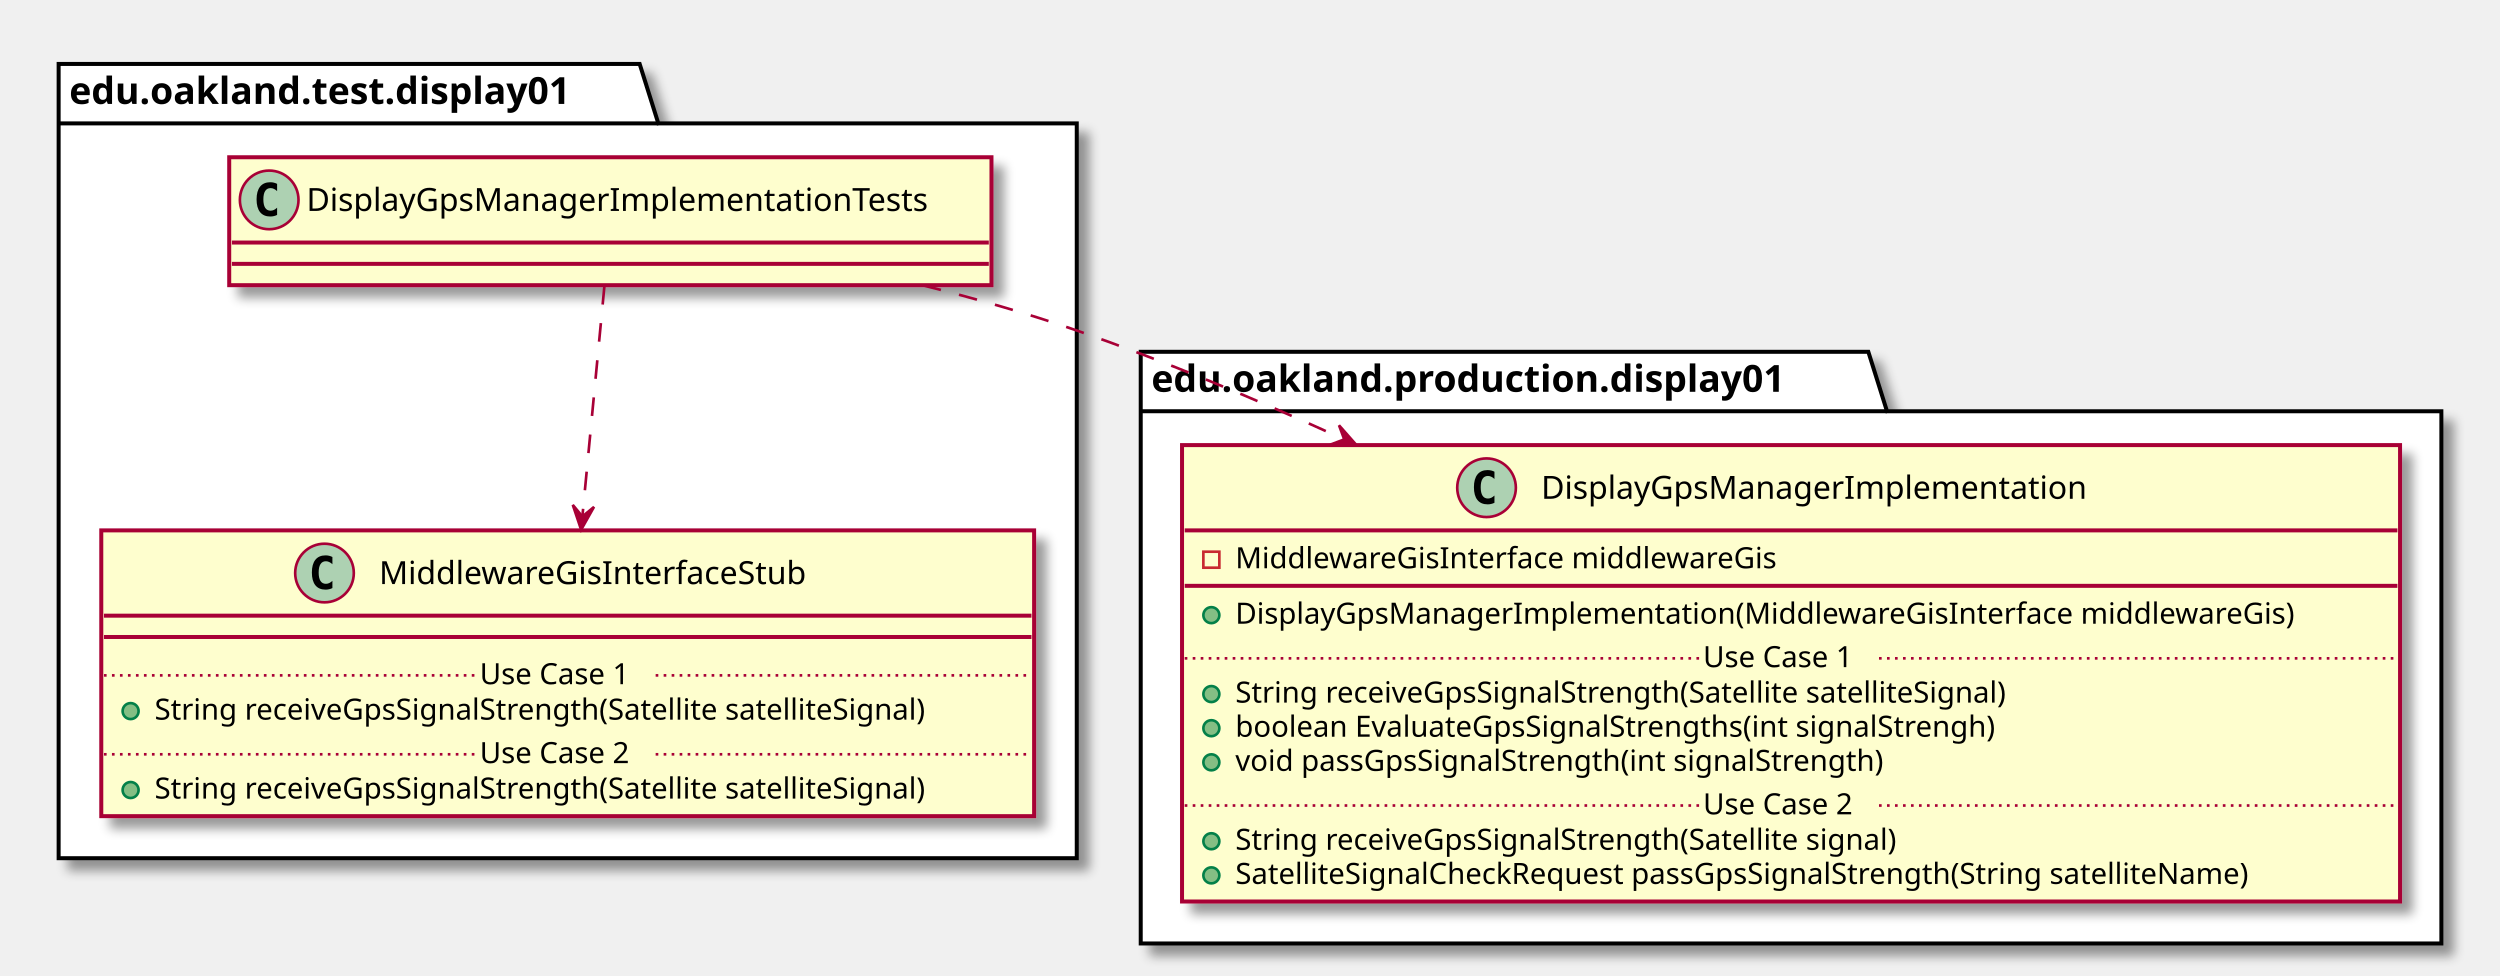
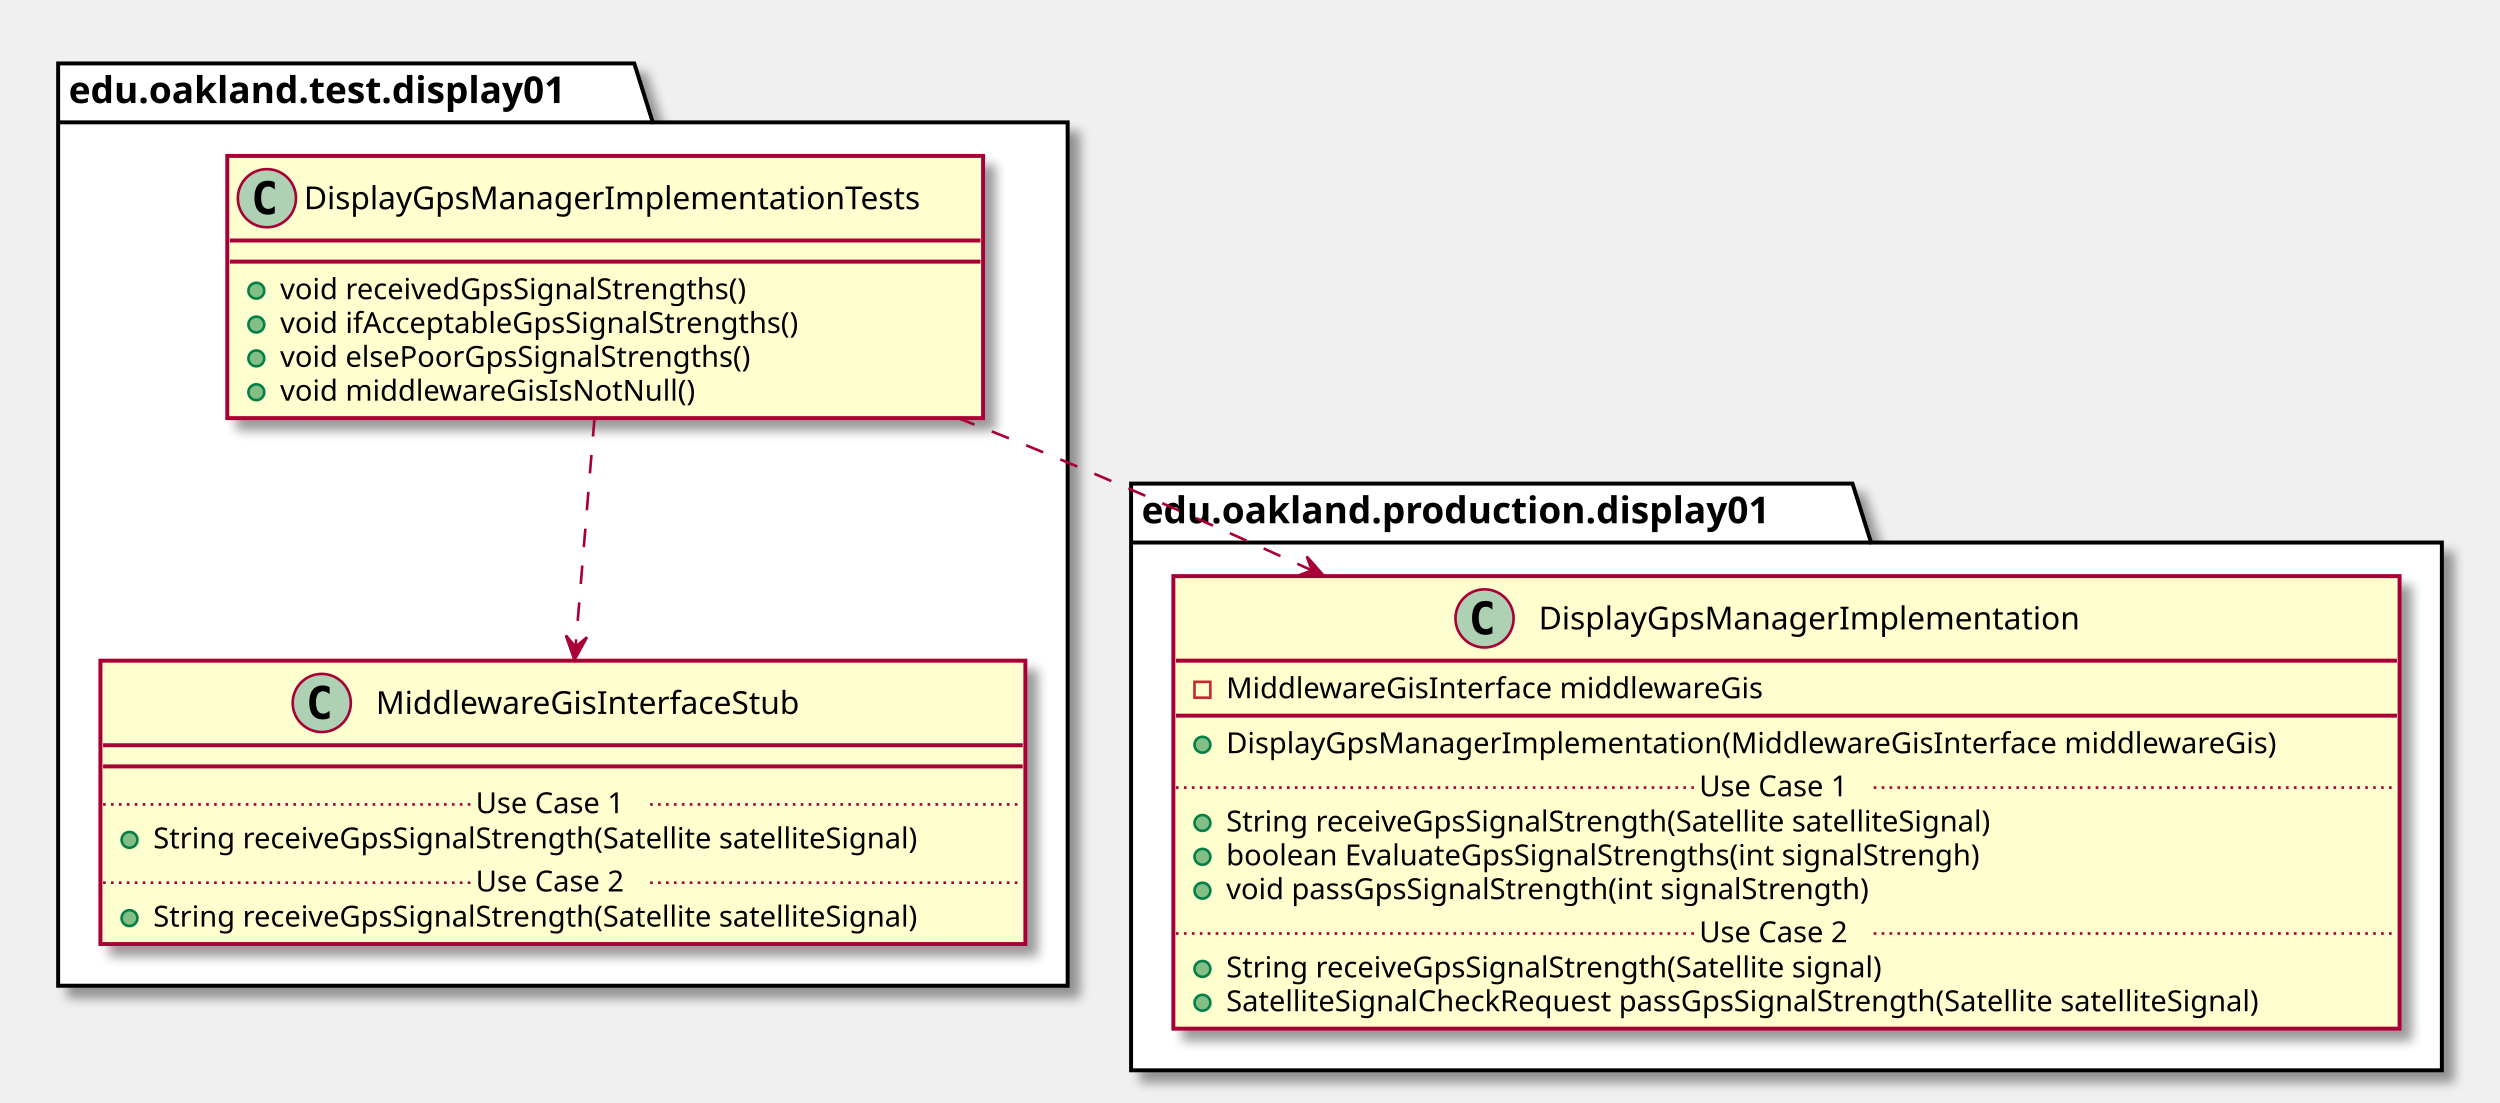
- <svg xmlns="http://www.w3.org/2000/svg" contentScriptType="application/ecmascript" contentStyleType="text/css" height="366px" preserveAspectRatio="none" style="width:938px;height:366px;" version="1.1" viewBox="0 0 938 366" width="938px" zoomAndPan="magnify">
+ <svg xmlns="http://www.w3.org/2000/svg" contentScriptType="application/ecmascript" contentStyleType="text/css" height="417px" preserveAspectRatio="none" style="width:946px;height:417px;" version="1.1" viewBox="0 0 946 417" width="946px" zoomAndPan="magnify">
  <defs>
-     <filter height="300%" id="f1ky8vdkfts5aw" width="300%" x="-1" y="-1">
+     <filter height="300%" id="f1flh72mgv3eq2" width="300%" x="-1" y="-1">
      <feGaussianBlur result="blurOut" stdDeviation="2.0" />
      <feColorMatrix in="blurOut" result="blurOut2" type="matrix" values="0 0 0 0 0 0 0 0 0 0 0 0 0 0 0 0 0 0 .4 0" />
      <feOffset dx="4.0" dy="4.0" in="blurOut2" result="blurOut3" />
      <feBlend in="SourceGraphic" in2="blurOut3" mode="normal" />
    </filter>
  </defs>
  <g>
-     <polygon fill="#FFFFFF" filter="url(#f1ky8vdkfts5aw)" points="22,24,240,24,247,46.297,404,46.297,404,322,22,322,22,24" style="stroke: #000000; stroke-width: 1.5;" />
+     <polygon fill="#FFFFFF" filter="url(#f1flh72mgv3eq2)" points="22,24,240,24,247,46.297,404,46.297,404,373,22,373,22,24" style="stroke: #000000; stroke-width: 1.5;" />
    <line style="stroke: #000000; stroke-width: 1.5;" x1="22" x2="247" y1="46.297" y2="46.297" />
    <text fill="#000000" font-family="sans-serif" font-size="14" font-weight="bold" lengthAdjust="spacingAndGlyphs" textLength="212" x="26" y="38.995">edu.oakland.test.display01</text>
-     <polygon fill="#FFFFFF" filter="url(#f1ky8vdkfts5aw)" points="428,132,701,132,708,154.297,916,154.297,916,354,428,354,428,132" style="stroke: #000000; stroke-width: 1.5;" />
-     <line style="stroke: #000000; stroke-width: 1.5;" x1="428" x2="708" y1="154.297" y2="154.297" />
-     <text fill="#000000" font-family="sans-serif" font-size="14" font-weight="bold" lengthAdjust="spacingAndGlyphs" textLength="267" x="432" y="146.995">edu.oakland.production.display01</text>
-     <rect fill="#FEFECE" filter="url(#f1ky8vdkfts5aw)" height="48" id="DisplayGpsManagerImplementationTests" style="stroke: #A80036; stroke-width: 1.5;" width="286" x="86" y="59" />
+     <polygon fill="#FFFFFF" filter="url(#f1flh72mgv3eq2)" points="428,183,701,183,708,205.297,924,205.297,924,405,428,405,428,183" style="stroke: #000000; stroke-width: 1.5;" />
+     <line style="stroke: #000000; stroke-width: 1.5;" x1="428" x2="708" y1="205.297" y2="205.297" />
+     <text fill="#000000" font-family="sans-serif" font-size="14" font-weight="bold" lengthAdjust="spacingAndGlyphs" textLength="267" x="432" y="197.995">edu.oakland.production.display01</text>
+     <rect fill="#FEFECE" filter="url(#f1flh72mgv3eq2)" height="99.219" id="DisplayGpsManagerImplementationTests" style="stroke: #A80036; stroke-width: 1.5;" width="286" x="86" y="59" />
    <ellipse cx="101" cy="75" fill="#ADD1B2" rx="11" ry="11" style="stroke: #A80036; stroke-width: 1.0;" />
    <path d="M103.969,80.641 Q103.391,80.938 102.75,81.078 Q102.109,81.234 101.406,81.234 Q98.906,81.234 97.578,79.594 Q96.266,77.938 96.266,74.812 Q96.266,71.688 97.578,70.031 Q98.906,68.375 101.406,68.375 Q102.109,68.375 102.75,68.531 Q103.406,68.688 103.969,68.984 L103.969,71.703 Q103.344,71.125 102.75,70.859 Q102.156,70.578 101.531,70.578 Q100.188,70.578 99.5,71.656 Q98.812,72.719 98.812,74.812 Q98.812,76.906 99.5,77.984 Q100.188,79.047 101.531,79.047 Q102.156,79.047 102.75,78.781 Q103.344,78.5 103.969,77.922 L103.969,80.641 Z " />
    <text fill="#000000" font-family="sans-serif" font-size="12" lengthAdjust="spacingAndGlyphs" textLength="254" x="115" y="79.154">DisplayGpsManagerImplementationTests</text>
    <line style="stroke: #A80036; stroke-width: 1.5;" x1="87" x2="371" y1="91" y2="91" />
    <line style="stroke: #A80036; stroke-width: 1.5;" x1="87" x2="371" y1="99" y2="99" />
-     <rect fill="#FEFECE" filter="url(#f1ky8vdkfts5aw)" height="107.219" id="MiddlewareGisInterfaceStub" style="stroke: #A80036; stroke-width: 1.5;" width="350" x="38" y="199" />
-     <ellipse cx="121.75" cy="215" fill="#ADD1B2" rx="11" ry="11" style="stroke: #A80036; stroke-width: 1.0;" />
-     <path d="M124.719,220.641 Q124.141,220.938 123.5,221.078 Q122.859,221.234 122.156,221.234 Q119.656,221.234 118.328,219.594 Q117.016,217.938 117.016,214.812 Q117.016,211.688 118.328,210.031 Q119.656,208.375 122.156,208.375 Q122.859,208.375 123.5,208.531 Q124.156,208.688 124.719,208.984 L124.719,211.703 Q124.094,211.125 123.5,210.859 Q122.906,210.578 122.281,210.578 Q120.938,210.578 120.25,211.656 Q119.562,212.719 119.562,214.812 Q119.562,216.906 120.25,217.984 Q120.938,219.047 122.281,219.047 Q122.906,219.047 123.5,218.781 Q124.094,218.5 124.719,217.922 L124.719,220.641 Z " />
-     <text fill="#000000" font-family="sans-serif" font-size="12" lengthAdjust="spacingAndGlyphs" textLength="174" x="142.25" y="219.154">MiddlewareGisInterfaceStub</text>
-     <line style="stroke: #A80036; stroke-width: 1.5;" x1="39" x2="387" y1="231" y2="231" />
-     <line style="stroke: #A80036; stroke-width: 1.5;" x1="39" x2="387" y1="239" y2="239" />
-     <ellipse cx="49" cy="266.805" fill="#84BE84" rx="3" ry="3" style="stroke: #038048; stroke-width: 1.0;" />
-     <text fill="#000000" font-family="sans-serif" font-size="11" lengthAdjust="spacingAndGlyphs" textLength="324" x="58" y="270.015">String receiveGpsSignalStrength(Satellite satelliteSignal)</text>
-     <line style="stroke: #A80036; stroke-width: 1.0; stroke-dasharray: 1.0,2.0;" x1="39" x2="180" y1="253.402" y2="253.402" />
-     <text fill="#000000" font-family="sans-serif" font-size="11" lengthAdjust="spacingAndGlyphs" textLength="66" x="180" y="256.71">Use Case 1</text>
-     <line style="stroke: #A80036; stroke-width: 1.0; stroke-dasharray: 1.0,2.0;" x1="246" x2="387" y1="253.402" y2="253.402" />
-     <ellipse cx="49" cy="296.414" fill="#84BE84" rx="3" ry="3" style="stroke: #038048; stroke-width: 1.0;" />
-     <text fill="#000000" font-family="sans-serif" font-size="11" lengthAdjust="spacingAndGlyphs" textLength="324" x="58" y="299.625">String receiveGpsSignalStrength(Satellite satelliteSignal)</text>
-     <line style="stroke: #A80036; stroke-width: 1.0; stroke-dasharray: 1.0,2.0;" x1="39" x2="180" y1="283.012" y2="283.012" />
-     <text fill="#000000" font-family="sans-serif" font-size="11" lengthAdjust="spacingAndGlyphs" textLength="66" x="180" y="286.32">Use Case 2</text>
-     <line style="stroke: #A80036; stroke-width: 1.0; stroke-dasharray: 1.0,2.0;" x1="246" x2="387" y1="283.012" y2="283.012" />
-     <rect fill="#FEFECE" filter="url(#f1ky8vdkfts5aw)" height="171.242" id="DisplayGpsManagerImplementation" style="stroke: #A80036; stroke-width: 1.5;" width="457" x="443.5" y="167" />
-     <ellipse cx="557.75" cy="183" fill="#ADD1B2" rx="11" ry="11" style="stroke: #A80036; stroke-width: 1.0;" />
-     <path d="M560.719,188.641 Q560.141,188.938 559.5,189.078 Q558.859,189.234 558.156,189.234 Q555.656,189.234 554.328,187.594 Q553.016,185.938 553.016,182.812 Q553.016,179.688 554.328,178.031 Q555.656,176.375 558.156,176.375 Q558.859,176.375 559.5,176.531 Q560.156,176.688 560.719,176.984 L560.719,179.703 Q560.094,179.125 559.5,178.859 Q558.906,178.578 558.281,178.578 Q556.938,178.578 556.25,179.656 Q555.562,180.719 555.562,182.812 Q555.562,184.906 556.25,185.984 Q556.938,187.047 558.281,187.047 Q558.906,187.047 559.5,186.781 Q560.094,186.5 560.719,185.922 L560.719,188.641 Z " />
-     <text fill="#000000" font-family="sans-serif" font-size="12" lengthAdjust="spacingAndGlyphs" textLength="220" x="578.25" y="187.154">DisplayGpsManagerImplementation</text>
-     <line style="stroke: #A80036; stroke-width: 1.5;" x1="444.5" x2="899.5" y1="199" y2="199" />
-     <rect fill="none" height="6" style="stroke: #C82930; stroke-width: 1.0;" width="6" x="451.5" y="207" />
-     <text fill="#000000" font-family="sans-serif" font-size="11" lengthAdjust="spacingAndGlyphs" textLength="222" x="463.5" y="213.21">MiddlewareGisInterface middlewareGis</text>
-     <line style="stroke: #A80036; stroke-width: 1.5;" x1="444.5" x2="899.5" y1="219.805" y2="219.805" />
-     <ellipse cx="454.5" cy="230.805" fill="#84BE84" rx="3" ry="3" style="stroke: #038048; stroke-width: 1.0;" />
-     <text fill="#000000" font-family="sans-serif" font-size="11" lengthAdjust="spacingAndGlyphs" textLength="431" x="463.5" y="234.015">DisplayGpsManagerImplementation(MiddlewareGisInterface middlewareGis)</text>
-     <ellipse cx="454.5" cy="260.414" fill="#84BE84" rx="3" ry="3" style="stroke: #038048; stroke-width: 1.0;" />
-     <text fill="#000000" font-family="sans-serif" font-size="11" lengthAdjust="spacingAndGlyphs" textLength="324" x="463.5" y="263.625">String receiveGpsSignalStrength(Satellite satelliteSignal)</text>
-     <ellipse cx="454.5" cy="273.219" fill="#84BE84" rx="3" ry="3" style="stroke: #038048; stroke-width: 1.0;" />
-     <text fill="#000000" font-family="sans-serif" font-size="11" lengthAdjust="spacingAndGlyphs" textLength="316" x="463.5" y="276.429">boolean EvaluateGpsSignalStrengths(int signalStrengh)</text>
-     <ellipse cx="454.5" cy="286.023" fill="#84BE84" rx="3" ry="3" style="stroke: #038048; stroke-width: 1.0;" />
-     <text fill="#000000" font-family="sans-serif" font-size="11" lengthAdjust="spacingAndGlyphs" textLength="271" x="463.5" y="289.234">void passGpsSignalStrength(int signalStrength)</text>
-     <line style="stroke: #A80036; stroke-width: 1.0; stroke-dasharray: 1.0,2.0;" x1="444.5" x2="639" y1="247.012" y2="247.012" />
-     <text fill="#000000" font-family="sans-serif" font-size="11" lengthAdjust="spacingAndGlyphs" textLength="66" x="639" y="250.32">Use Case 1</text>
-     <line style="stroke: #A80036; stroke-width: 1.0; stroke-dasharray: 1.0,2.0;" x1="705" x2="899.5" y1="247.012" y2="247.012" />
-     <ellipse cx="454.5" cy="315.633" fill="#84BE84" rx="3" ry="3" style="stroke: #038048; stroke-width: 1.0;" />
-     <text fill="#000000" font-family="sans-serif" font-size="11" lengthAdjust="spacingAndGlyphs" textLength="278" x="463.5" y="318.843">String receiveGpsSignalStrength(Satellite signal)</text>
-     <ellipse cx="454.5" cy="328.438" fill="#84BE84" rx="3" ry="3" style="stroke: #038048; stroke-width: 1.0;" />
-     <text fill="#000000" font-family="sans-serif" font-size="11" lengthAdjust="spacingAndGlyphs" textLength="424" x="463.5" y="331.648">SatelliteSignalCheckRequest passGpsSignalStrength(String satelliteName)</text>
-     <line style="stroke: #A80036; stroke-width: 1.0; stroke-dasharray: 1.0,2.0;" x1="444.5" x2="639" y1="302.231" y2="302.231" />
-     <text fill="#000000" font-family="sans-serif" font-size="11" lengthAdjust="spacingAndGlyphs" textLength="66" x="639" y="305.539">Use Case 2</text>
-     <line style="stroke: #A80036; stroke-width: 1.0; stroke-dasharray: 1.0,2.0;" x1="705" x2="899.5" y1="302.231" y2="302.231" />
-     <path d="M226.78,107.29 C224.65,129.55 221.36,164.02 218.52,193.68 " fill="none" id="DisplayGpsManagerImplementationTests-&gt;MiddlewareGisInterfaceStub" style="stroke: #A80036; stroke-width: 1.0; stroke-dasharray: 7.0,7.0;" />
-     <polygon fill="#A80036" points="218.04,198.77,222.872,190.188,218.512,193.792,214.907,189.433,218.04,198.77" style="stroke: #A80036; stroke-width: 1.0;" />
-     <path d="M346.26,107.05 C365.75,111.95 385.6,117.61 404,124 C437.05,135.48 471.43,149.85 504.1,164.75 " fill="none" id="DisplayGpsManagerImplementationTests-&gt;DisplayGpsManagerImplementation" style="stroke: #A80036; stroke-width: 1.0; stroke-dasharray: 7.0,7.0;" />
-     <polygon fill="#A80036" points="508.91,166.96,502.4,159.57,504.366,164.874,499.062,166.84,508.91,166.96" style="stroke: #A80036; stroke-width: 1.0;" />
+     <ellipse cx="97" cy="110" fill="#84BE84" rx="3" ry="3" style="stroke: #038048; stroke-width: 1.0;" />
+     <text fill="#000000" font-family="sans-serif" font-size="11" lengthAdjust="spacingAndGlyphs" textLength="197" x="106" y="113.21">void receivedGpsSignalStrengths()</text>
+     <ellipse cx="97" cy="122.805" fill="#84BE84" rx="3" ry="3" style="stroke: #038048; stroke-width: 1.0;" />
+     <text fill="#000000" font-family="sans-serif" font-size="11" lengthAdjust="spacingAndGlyphs" textLength="217" x="106" y="126.015">void ifAcceptableGpsSignalStrengths()</text>
+     <ellipse cx="97" cy="135.609" fill="#84BE84" rx="3" ry="3" style="stroke: #038048; stroke-width: 1.0;" />
+     <text fill="#000000" font-family="sans-serif" font-size="11" lengthAdjust="spacingAndGlyphs" textLength="199" x="106" y="138.82">void elsePoorGpsSignalStrengths()</text>
+     <ellipse cx="97" cy="148.414" fill="#84BE84" rx="3" ry="3" style="stroke: #038048; stroke-width: 1.0;" />
+     <text fill="#000000" font-family="sans-serif" font-size="11" lengthAdjust="spacingAndGlyphs" textLength="170" x="106" y="151.625">void middlewareGisIsNotNull()</text>
+     <rect fill="#FEFECE" filter="url(#f1flh72mgv3eq2)" height="107.219" id="MiddlewareGisInterfaceStub" style="stroke: #A80036; stroke-width: 1.5;" width="350" x="38" y="250" />
+     <ellipse cx="121.75" cy="266" fill="#ADD1B2" rx="11" ry="11" style="stroke: #A80036; stroke-width: 1.0;" />
+     <path d="M124.719,271.641 Q124.141,271.938 123.5,272.078 Q122.859,272.234 122.156,272.234 Q119.656,272.234 118.328,270.594 Q117.016,268.938 117.016,265.812 Q117.016,262.688 118.328,261.031 Q119.656,259.375 122.156,259.375 Q122.859,259.375 123.5,259.531 Q124.156,259.688 124.719,259.984 L124.719,262.703 Q124.094,262.125 123.5,261.859 Q122.906,261.578 122.281,261.578 Q120.938,261.578 120.25,262.656 Q119.562,263.719 119.562,265.812 Q119.562,267.906 120.25,268.984 Q120.938,270.047 122.281,270.047 Q122.906,270.047 123.5,269.781 Q124.094,269.5 124.719,268.922 L124.719,271.641 Z " />
+     <text fill="#000000" font-family="sans-serif" font-size="12" lengthAdjust="spacingAndGlyphs" textLength="174" x="142.25" y="270.154">MiddlewareGisInterfaceStub</text>
+     <line style="stroke: #A80036; stroke-width: 1.5;" x1="39" x2="387" y1="282" y2="282" />
+     <line style="stroke: #A80036; stroke-width: 1.5;" x1="39" x2="387" y1="290" y2="290" />
+     <ellipse cx="49" cy="317.805" fill="#84BE84" rx="3" ry="3" style="stroke: #038048; stroke-width: 1.0;" />
+     <text fill="#000000" font-family="sans-serif" font-size="11" lengthAdjust="spacingAndGlyphs" textLength="324" x="58" y="321.015">String receiveGpsSignalStrength(Satellite satelliteSignal)</text>
+     <line style="stroke: #A80036; stroke-width: 1.0; stroke-dasharray: 1.0,2.0;" x1="39" x2="180" y1="304.402" y2="304.402" />
+     <text fill="#000000" font-family="sans-serif" font-size="11" lengthAdjust="spacingAndGlyphs" textLength="66" x="180" y="307.71">Use Case 1</text>
+     <line style="stroke: #A80036; stroke-width: 1.0; stroke-dasharray: 1.0,2.0;" x1="246" x2="387" y1="304.402" y2="304.402" />
+     <ellipse cx="49" cy="347.414" fill="#84BE84" rx="3" ry="3" style="stroke: #038048; stroke-width: 1.0;" />
+     <text fill="#000000" font-family="sans-serif" font-size="11" lengthAdjust="spacingAndGlyphs" textLength="324" x="58" y="350.625">String receiveGpsSignalStrength(Satellite satelliteSignal)</text>
+     <line style="stroke: #A80036; stroke-width: 1.0; stroke-dasharray: 1.0,2.0;" x1="39" x2="180" y1="334.012" y2="334.012" />
+     <text fill="#000000" font-family="sans-serif" font-size="11" lengthAdjust="spacingAndGlyphs" textLength="66" x="180" y="337.32">Use Case 2</text>
+     <line style="stroke: #A80036; stroke-width: 1.0; stroke-dasharray: 1.0,2.0;" x1="246" x2="387" y1="334.012" y2="334.012" />
+     <rect fill="#FEFECE" filter="url(#f1flh72mgv3eq2)" height="171.242" id="DisplayGpsManagerImplementation" style="stroke: #A80036; stroke-width: 1.5;" width="464" x="444" y="218" />
+     <ellipse cx="561.75" cy="234" fill="#ADD1B2" rx="11" ry="11" style="stroke: #A80036; stroke-width: 1.0;" />
+     <path d="M564.719,239.641 Q564.141,239.938 563.5,240.078 Q562.859,240.234 562.156,240.234 Q559.656,240.234 558.328,238.594 Q557.016,236.938 557.016,233.812 Q557.016,230.688 558.328,229.031 Q559.656,227.375 562.156,227.375 Q562.859,227.375 563.5,227.531 Q564.156,227.688 564.719,227.984 L564.719,230.703 Q564.094,230.125 563.5,229.859 Q562.906,229.578 562.281,229.578 Q560.938,229.578 560.25,230.656 Q559.562,231.719 559.562,233.812 Q559.562,235.906 560.25,236.984 Q560.938,238.047 562.281,238.047 Q562.906,238.047 563.5,237.781 Q564.094,237.5 564.719,236.922 L564.719,239.641 Z " />
+     <text fill="#000000" font-family="sans-serif" font-size="12" lengthAdjust="spacingAndGlyphs" textLength="220" x="582.25" y="238.154">DisplayGpsManagerImplementation</text>
+     <line style="stroke: #A80036; stroke-width: 1.5;" x1="445" x2="907" y1="250" y2="250" />
+     <rect fill="none" height="6" style="stroke: #C82930; stroke-width: 1.0;" width="6" x="452" y="258" />
+     <text fill="#000000" font-family="sans-serif" font-size="11" lengthAdjust="spacingAndGlyphs" textLength="222" x="464" y="264.21">MiddlewareGisInterface middlewareGis</text>
+     <line style="stroke: #A80036; stroke-width: 1.5;" x1="445" x2="907" y1="270.805" y2="270.805" />
+     <ellipse cx="455" cy="281.805" fill="#84BE84" rx="3" ry="3" style="stroke: #038048; stroke-width: 1.0;" />
+     <text fill="#000000" font-family="sans-serif" font-size="11" lengthAdjust="spacingAndGlyphs" textLength="431" x="464" y="285.015">DisplayGpsManagerImplementation(MiddlewareGisInterface middlewareGis)</text>
+     <ellipse cx="455" cy="311.414" fill="#84BE84" rx="3" ry="3" style="stroke: #038048; stroke-width: 1.0;" />
+     <text fill="#000000" font-family="sans-serif" font-size="11" lengthAdjust="spacingAndGlyphs" textLength="324" x="464" y="314.625">String receiveGpsSignalStrength(Satellite satelliteSignal)</text>
+     <ellipse cx="455" cy="324.219" fill="#84BE84" rx="3" ry="3" style="stroke: #038048; stroke-width: 1.0;" />
+     <text fill="#000000" font-family="sans-serif" font-size="11" lengthAdjust="spacingAndGlyphs" textLength="316" x="464" y="327.429">boolean EvaluateGpsSignalStrengths(int signalStrengh)</text>
+     <ellipse cx="455" cy="337.023" fill="#84BE84" rx="3" ry="3" style="stroke: #038048; stroke-width: 1.0;" />
+     <text fill="#000000" font-family="sans-serif" font-size="11" lengthAdjust="spacingAndGlyphs" textLength="271" x="464" y="340.234">void passGpsSignalStrength(int signalStrength)</text>
+     <line style="stroke: #A80036; stroke-width: 1.0; stroke-dasharray: 1.0,2.0;" x1="445" x2="643" y1="298.012" y2="298.012" />
+     <text fill="#000000" font-family="sans-serif" font-size="11" lengthAdjust="spacingAndGlyphs" textLength="66" x="643" y="301.32">Use Case 1</text>
+     <line style="stroke: #A80036; stroke-width: 1.0; stroke-dasharray: 1.0,2.0;" x1="709" x2="907" y1="298.012" y2="298.012" />
+     <ellipse cx="455" cy="366.633" fill="#84BE84" rx="3" ry="3" style="stroke: #038048; stroke-width: 1.0;" />
+     <text fill="#000000" font-family="sans-serif" font-size="11" lengthAdjust="spacingAndGlyphs" textLength="278" x="464" y="369.843">String receiveGpsSignalStrength(Satellite signal)</text>
+     <ellipse cx="455" cy="379.438" fill="#84BE84" rx="3" ry="3" style="stroke: #038048; stroke-width: 1.0;" />
+     <text fill="#000000" font-family="sans-serif" font-size="11" lengthAdjust="spacingAndGlyphs" textLength="438" x="464" y="382.648">SatelliteSignalCheckRequest passGpsSignalStrength(Satellite satelliteSignal)</text>
+     <line style="stroke: #A80036; stroke-width: 1.0; stroke-dasharray: 1.0,2.0;" x1="445" x2="643" y1="353.231" y2="353.231" />
+     <text fill="#000000" font-family="sans-serif" font-size="11" lengthAdjust="spacingAndGlyphs" textLength="66" x="643" y="356.539">Use Case 2</text>
+     <line style="stroke: #A80036; stroke-width: 1.0; stroke-dasharray: 1.0,2.0;" x1="709" x2="907" y1="353.231" y2="353.231" />
+     <path d="M224.96,158.2 C222.78,184.48 220.08,217.09 217.8,244.66 " fill="none" id="DisplayGpsManagerImplementationTests-&gt;MiddlewareGisInterfaceStub" style="stroke: #A80036; stroke-width: 1.0; stroke-dasharray: 7.0,7.0;" />
+     <polygon fill="#A80036" points="217.37,249.75,222.101,241.112,217.784,244.767,214.129,240.45,217.37,249.75" style="stroke: #A80036; stroke-width: 1.0;" />
+     <path d="M362.26,158.1 C376.41,163.64 390.54,169.34 404,175 C434,187.62 465.54,201.67 496.09,215.69 " fill="none" id="DisplayGpsManagerImplementationTests-&gt;DisplayGpsManagerImplementation" style="stroke: #A80036; stroke-width: 1.0; stroke-dasharray: 7.0,7.0;" />
+     <polygon fill="#A80036" points="500.98,217.94,494.47,210.55,496.436,215.854,491.132,217.82,500.98,217.94" style="stroke: #A80036; stroke-width: 1.0;" />
  </g>
</svg>
